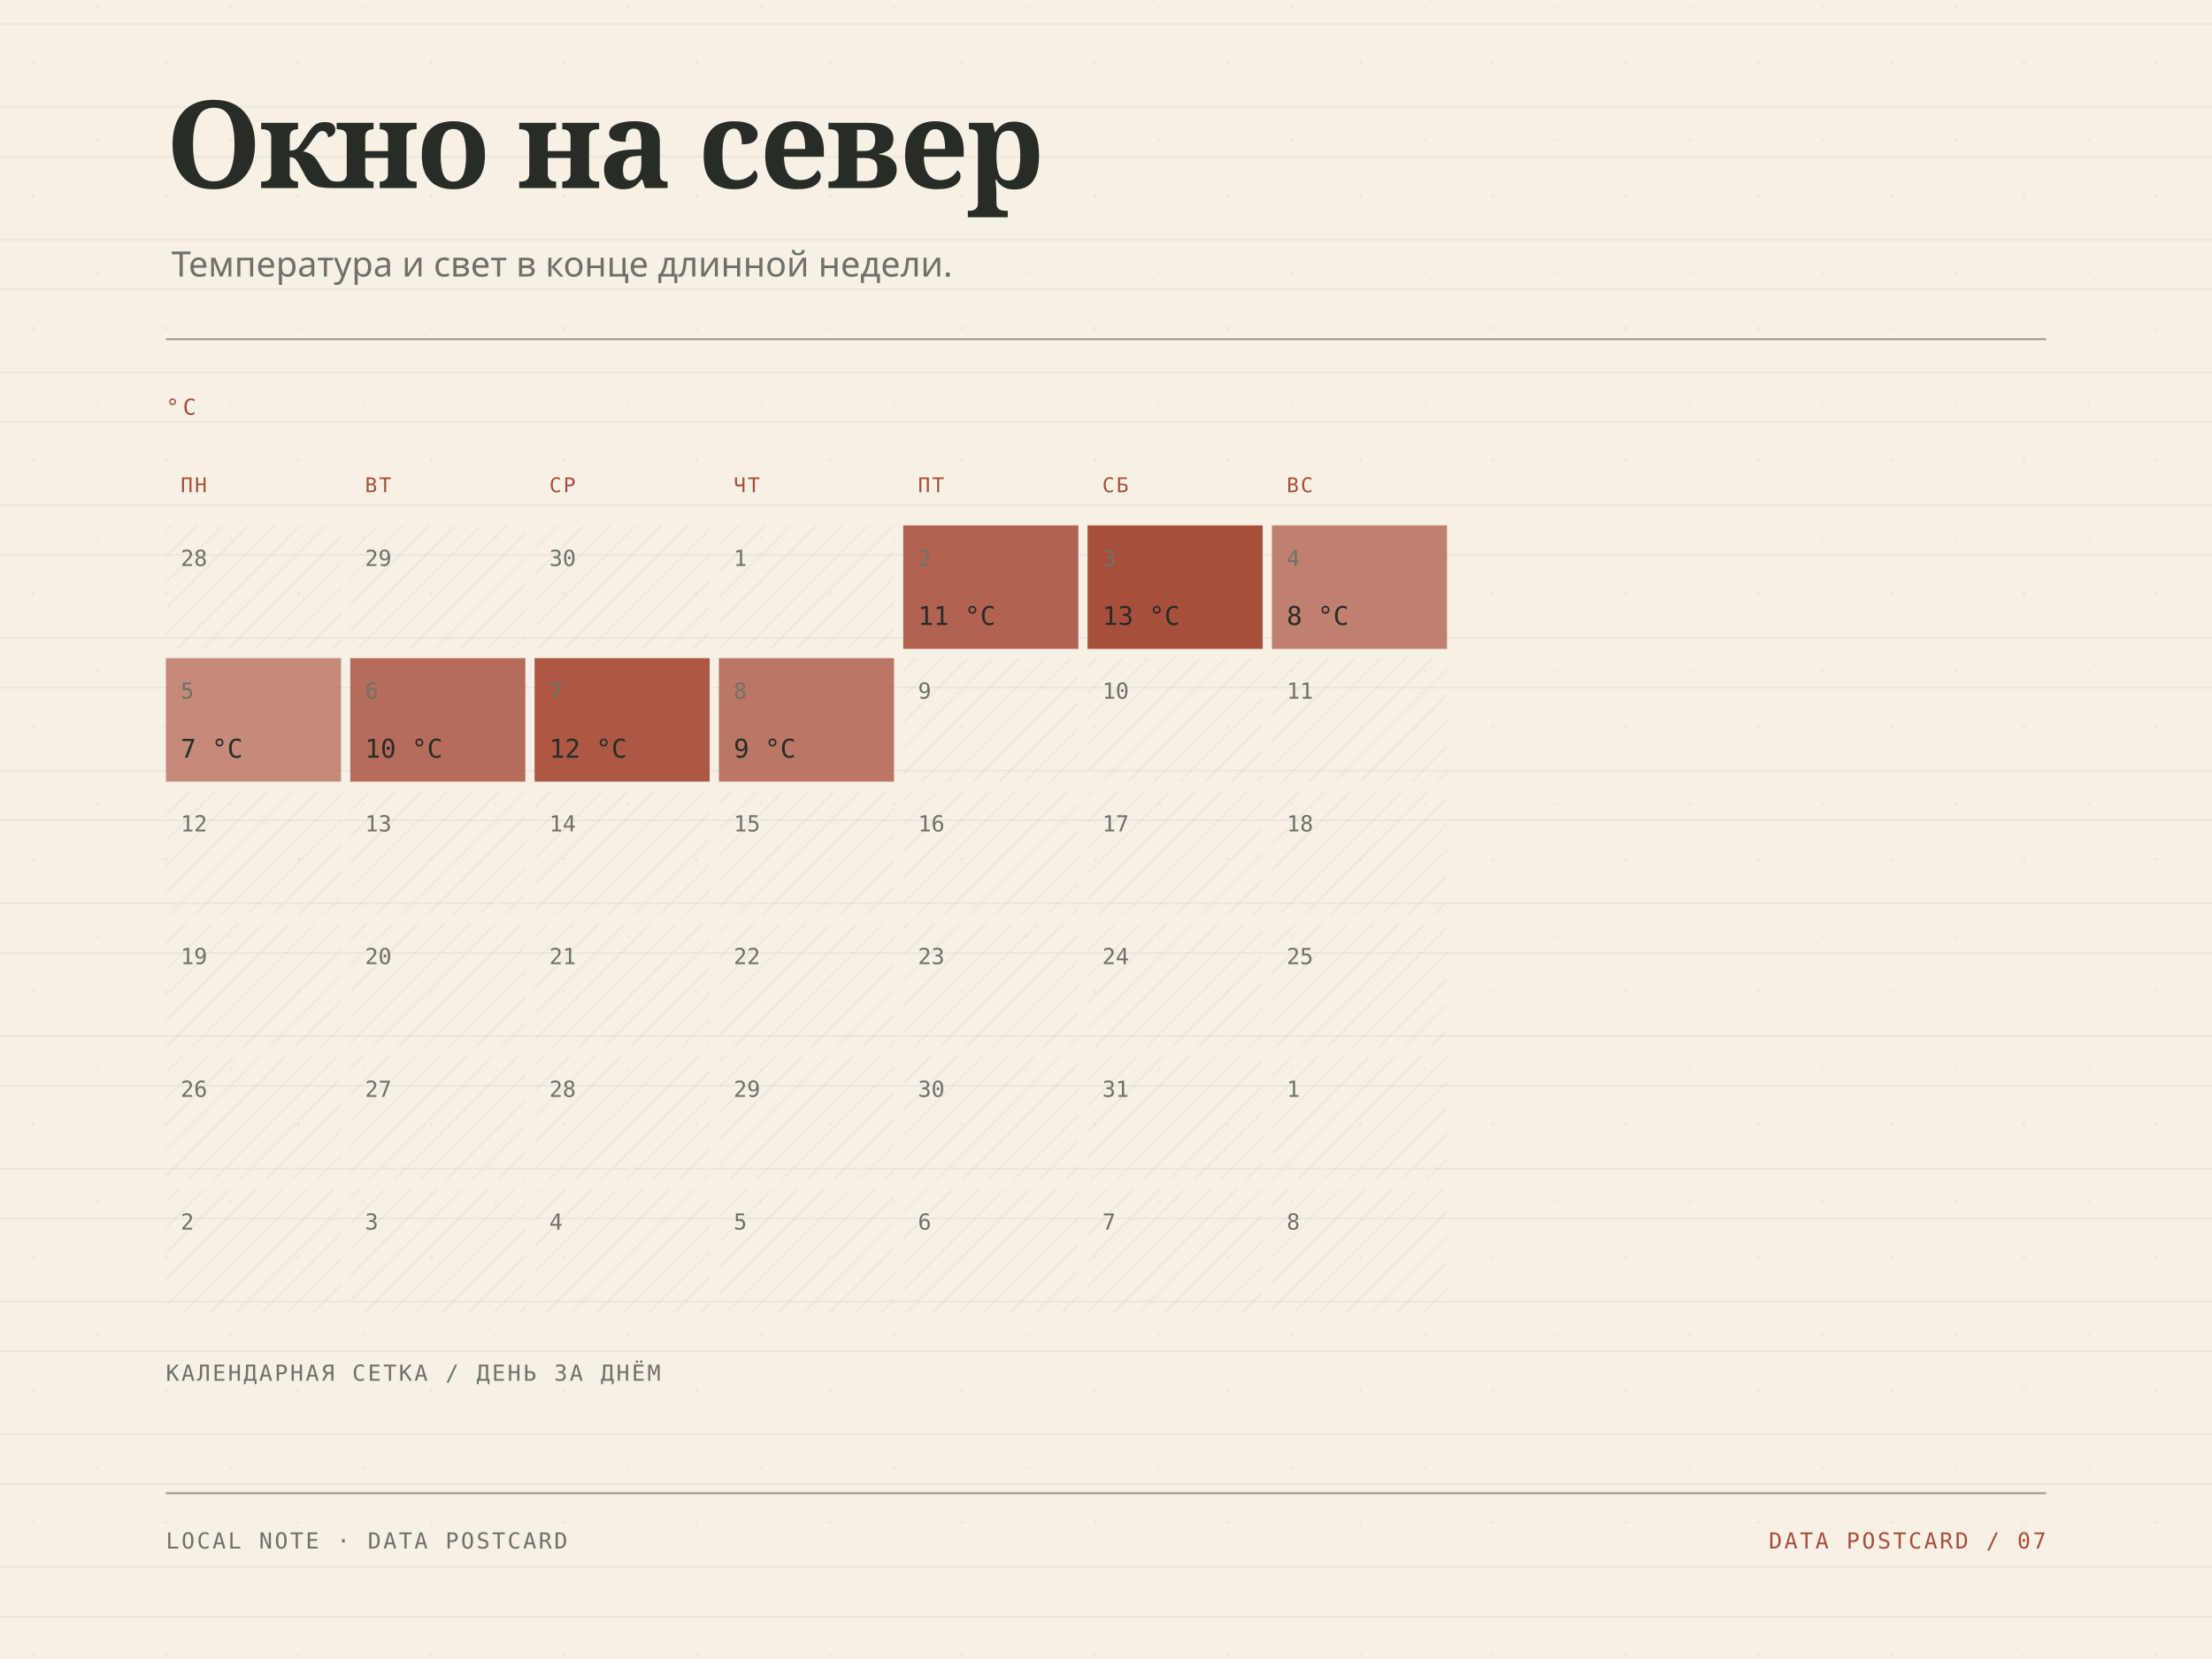
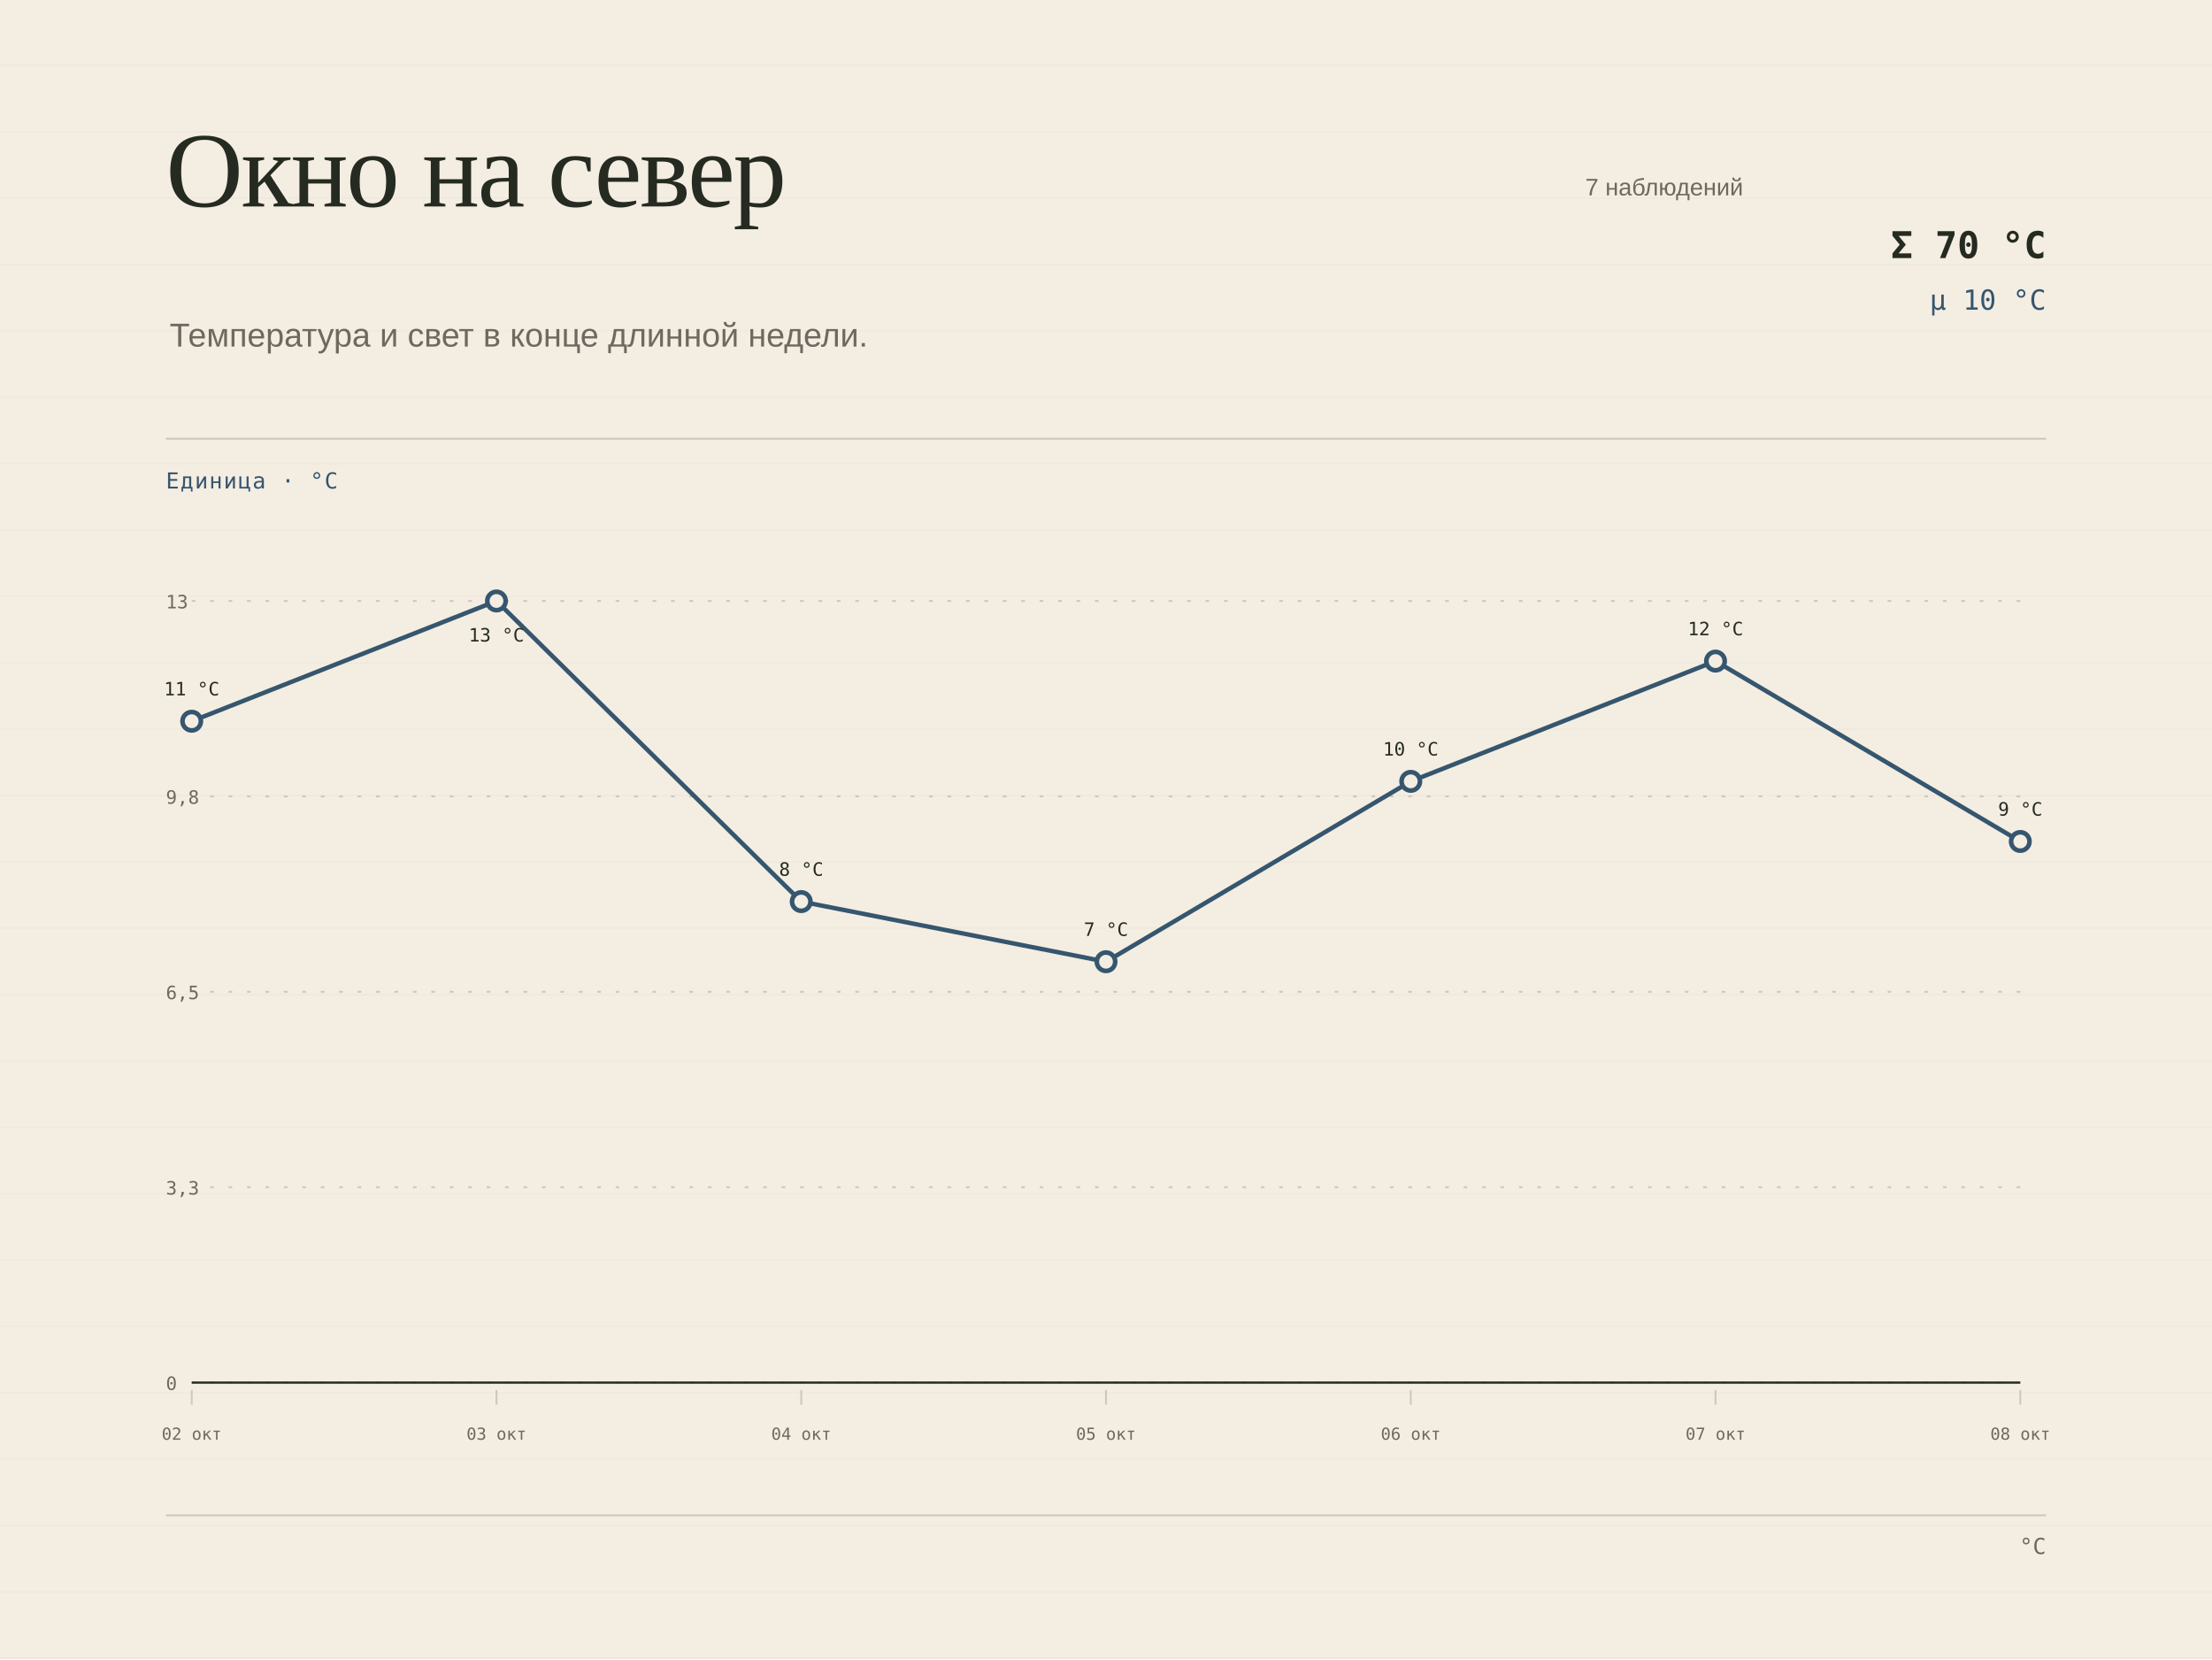
<svg xmlns="http://www.w3.org/2000/svg" width="1200" height="900" viewBox="0 0 1200 900" role="img" aria-labelledby="scene-title scene-desc">
  <defs>
-     <pattern id="dots" width="18" height="18" patternUnits="userSpaceOnUse">
-       <circle cx="2" cy="2" r="1.2" fill="#a84f3c" opacity=".28" />
+     <pattern id="missing-hatch" width="10" height="10" patternUnits="userSpaceOnUse">
+       <path d="M-2 2L2 -2M0 10L10 0M8 12L12 8" stroke="#35566e" stroke-width="1" opacity=".45" />
    </pattern>
-     <pattern id="hatch" width="14" height="14" patternUnits="userSpaceOnUse">
-       <path d="M-3 3L3 -3M0 14L14 0M11 17L17 11" stroke="#a84f3c" stroke-width="1" opacity=".35" />
-     </pattern>
-     <pattern id="paper-grain" width="72" height="72" patternUnits="userSpaceOnUse">
-       <path d="M0 13H72M0 58H72" stroke="#282c27" stroke-opacity=".045" />
-       <circle cx="18" cy="34" r=".9" fill="#282c27" fill-opacity=".05" />
-       <circle cx="53" cy="4" r=".8" fill="#282c27" fill-opacity=".04" />
+     <pattern id="paper-lines" width="36" height="36" patternUnits="userSpaceOnUse">
+       <path d="M0 35.5H36" stroke="#252b21" stroke-width=".6" opacity=".035" />
    </pattern>
  </defs>
-   <rect width="1200" height="900" fill="#f6f0e5" />
-   <rect width="1200" height="900" fill="url(#paper-grain)" />
-   <text x="90" y="102" fill="#282c27" font-size="66" font-family="Georgia, serif" font-weight="600" letter-spacing="-1.4">Окно на север</text>
-   <text x="93" y="150" fill="#6f7169" font-size="19" font-family="Trebuchet MS, sans-serif">Температура и свет в конце длинной недели.</text>
-   <line x1="90" y1="184" x2="1110" y2="184" stroke="#9a978b" stroke-width="1" />
-   <text x="90" y="225" fill="#a84f3c" font-size="12" font-family="Menlo, monospace" letter-spacing="2">°C</text>
-   <text x="98" y="267" fill="#a84f3c" font-size="11" font-family="Menlo, monospace" letter-spacing="1">ПН</text>
-   <text x="198" y="267" fill="#a84f3c" font-size="11" font-family="Menlo, monospace" letter-spacing="1">ВТ</text>
-   <text x="298" y="267" fill="#a84f3c" font-size="11" font-family="Menlo, monospace" letter-spacing="1">СР</text>
-   <text x="398" y="267" fill="#a84f3c" font-size="11" font-family="Menlo, monospace" letter-spacing="1">ЧТ</text>
-   <text x="498" y="267" fill="#a84f3c" font-size="11" font-family="Menlo, monospace" letter-spacing="1">ПТ</text>
-   <text x="598" y="267" fill="#a84f3c" font-size="11" font-family="Menlo, monospace" letter-spacing="1">СБ</text>
-   <text x="698" y="267" fill="#a84f3c" font-size="11" font-family="Menlo, monospace" letter-spacing="1">ВС</text>
-   <rect x="90" y="285" width="95" height="67" fill="url(#hatch)" opacity=".16" />
-   <text x="98" y="307" fill="#6f7169" font-size="12" font-family="Menlo, monospace">28</text>
-   <rect x="190" y="285" width="95" height="67" fill="url(#hatch)" opacity=".16" />
-   <text x="198" y="307" fill="#6f7169" font-size="12" font-family="Menlo, monospace">29</text>
-   <rect x="290" y="285" width="95" height="67" fill="url(#hatch)" opacity=".16" />
-   <text x="298" y="307" fill="#6f7169" font-size="12" font-family="Menlo, monospace">30</text>
-   <rect x="390" y="285" width="95" height="67" fill="url(#hatch)" opacity=".16" />
-   <text x="398" y="307" fill="#6f7169" font-size="12" font-family="Menlo, monospace">1</text>
-   <rect x="490" y="285" width="95" height="67" fill="#a84f3c" opacity="0.877" />
-   <text x="498" y="307" fill="#6f7169" font-size="12" font-family="Menlo, monospace">2</text>
-   <text x="498" y="339" fill="#282c27" font-size="14" font-family="Menlo, monospace">11 °C</text>
-   <rect x="590" y="285" width="95" height="67" fill="#a84f3c" opacity="1" />
-   <text x="598" y="307" fill="#6f7169" font-size="12" font-family="Menlo, monospace">3</text>
-   <text x="598" y="339" fill="#282c27" font-size="14" font-family="Menlo, monospace">13 °C</text>
-   <rect x="690" y="285" width="95" height="67" fill="#a84f3c" opacity="0.692" />
-   <text x="698" y="307" fill="#6f7169" font-size="12" font-family="Menlo, monospace">4</text>
-   <text x="698" y="339" fill="#282c27" font-size="14" font-family="Menlo, monospace">8 °C</text>
-   <rect x="90" y="357" width="95" height="67" fill="#a84f3c" opacity="0.631" />
-   <text x="98" y="379" fill="#6f7169" font-size="12" font-family="Menlo, monospace">5</text>
-   <text x="98" y="411" fill="#282c27" font-size="14" font-family="Menlo, monospace">7 °C</text>
-   <rect x="190" y="357" width="95" height="67" fill="#a84f3c" opacity="0.815" />
-   <text x="198" y="379" fill="#6f7169" font-size="12" font-family="Menlo, monospace">6</text>
-   <text x="198" y="411" fill="#282c27" font-size="14" font-family="Menlo, monospace">10 °C</text>
-   <rect x="290" y="357" width="95" height="67" fill="#a84f3c" opacity="0.938" />
-   <text x="298" y="379" fill="#6f7169" font-size="12" font-family="Menlo, monospace">7</text>
-   <text x="298" y="411" fill="#282c27" font-size="14" font-family="Menlo, monospace">12 °C</text>
-   <rect x="390" y="357" width="95" height="67" fill="#a84f3c" opacity="0.754" />
-   <text x="398" y="379" fill="#6f7169" font-size="12" font-family="Menlo, monospace">8</text>
-   <text x="398" y="411" fill="#282c27" font-size="14" font-family="Menlo, monospace">9 °C</text>
-   <rect x="490" y="357" width="95" height="67" fill="url(#hatch)" opacity=".16" />
-   <text x="498" y="379" fill="#6f7169" font-size="12" font-family="Menlo, monospace">9</text>
-   <rect x="590" y="357" width="95" height="67" fill="url(#hatch)" opacity=".16" />
-   <text x="598" y="379" fill="#6f7169" font-size="12" font-family="Menlo, monospace">10</text>
-   <rect x="690" y="357" width="95" height="67" fill="url(#hatch)" opacity=".16" />
-   <text x="698" y="379" fill="#6f7169" font-size="12" font-family="Menlo, monospace">11</text>
-   <rect x="90" y="429" width="95" height="67" fill="url(#hatch)" opacity=".16" />
-   <text x="98" y="451" fill="#6f7169" font-size="12" font-family="Menlo, monospace">12</text>
-   <rect x="190" y="429" width="95" height="67" fill="url(#hatch)" opacity=".16" />
-   <text x="198" y="451" fill="#6f7169" font-size="12" font-family="Menlo, monospace">13</text>
-   <rect x="290" y="429" width="95" height="67" fill="url(#hatch)" opacity=".16" />
-   <text x="298" y="451" fill="#6f7169" font-size="12" font-family="Menlo, monospace">14</text>
-   <rect x="390" y="429" width="95" height="67" fill="url(#hatch)" opacity=".16" />
-   <text x="398" y="451" fill="#6f7169" font-size="12" font-family="Menlo, monospace">15</text>
-   <rect x="490" y="429" width="95" height="67" fill="url(#hatch)" opacity=".16" />
-   <text x="498" y="451" fill="#6f7169" font-size="12" font-family="Menlo, monospace">16</text>
-   <rect x="590" y="429" width="95" height="67" fill="url(#hatch)" opacity=".16" />
-   <text x="598" y="451" fill="#6f7169" font-size="12" font-family="Menlo, monospace">17</text>
-   <rect x="690" y="429" width="95" height="67" fill="url(#hatch)" opacity=".16" />
-   <text x="698" y="451" fill="#6f7169" font-size="12" font-family="Menlo, monospace">18</text>
-   <rect x="90" y="501" width="95" height="67" fill="url(#hatch)" opacity=".16" />
-   <text x="98" y="523" fill="#6f7169" font-size="12" font-family="Menlo, monospace">19</text>
-   <rect x="190" y="501" width="95" height="67" fill="url(#hatch)" opacity=".16" />
-   <text x="198" y="523" fill="#6f7169" font-size="12" font-family="Menlo, monospace">20</text>
-   <rect x="290" y="501" width="95" height="67" fill="url(#hatch)" opacity=".16" />
-   <text x="298" y="523" fill="#6f7169" font-size="12" font-family="Menlo, monospace">21</text>
-   <rect x="390" y="501" width="95" height="67" fill="url(#hatch)" opacity=".16" />
-   <text x="398" y="523" fill="#6f7169" font-size="12" font-family="Menlo, monospace">22</text>
-   <rect x="490" y="501" width="95" height="67" fill="url(#hatch)" opacity=".16" />
-   <text x="498" y="523" fill="#6f7169" font-size="12" font-family="Menlo, monospace">23</text>
-   <rect x="590" y="501" width="95" height="67" fill="url(#hatch)" opacity=".16" />
-   <text x="598" y="523" fill="#6f7169" font-size="12" font-family="Menlo, monospace">24</text>
-   <rect x="690" y="501" width="95" height="67" fill="url(#hatch)" opacity=".16" />
-   <text x="698" y="523" fill="#6f7169" font-size="12" font-family="Menlo, monospace">25</text>
-   <rect x="90" y="573" width="95" height="67" fill="url(#hatch)" opacity=".16" />
-   <text x="98" y="595" fill="#6f7169" font-size="12" font-family="Menlo, monospace">26</text>
-   <rect x="190" y="573" width="95" height="67" fill="url(#hatch)" opacity=".16" />
-   <text x="198" y="595" fill="#6f7169" font-size="12" font-family="Menlo, monospace">27</text>
-   <rect x="290" y="573" width="95" height="67" fill="url(#hatch)" opacity=".16" />
-   <text x="298" y="595" fill="#6f7169" font-size="12" font-family="Menlo, monospace">28</text>
-   <rect x="390" y="573" width="95" height="67" fill="url(#hatch)" opacity=".16" />
-   <text x="398" y="595" fill="#6f7169" font-size="12" font-family="Menlo, monospace">29</text>
-   <rect x="490" y="573" width="95" height="67" fill="url(#hatch)" opacity=".16" />
-   <text x="498" y="595" fill="#6f7169" font-size="12" font-family="Menlo, monospace">30</text>
-   <rect x="590" y="573" width="95" height="67" fill="url(#hatch)" opacity=".16" />
-   <text x="598" y="595" fill="#6f7169" font-size="12" font-family="Menlo, monospace">31</text>
-   <rect x="690" y="573" width="95" height="67" fill="url(#hatch)" opacity=".16" />
-   <text x="698" y="595" fill="#6f7169" font-size="12" font-family="Menlo, monospace">1</text>
-   <rect x="90" y="645" width="95" height="67" fill="url(#hatch)" opacity=".16" />
-   <text x="98" y="667" fill="#6f7169" font-size="12" font-family="Menlo, monospace">2</text>
-   <rect x="190" y="645" width="95" height="67" fill="url(#hatch)" opacity=".16" />
-   <text x="198" y="667" fill="#6f7169" font-size="12" font-family="Menlo, monospace">3</text>
-   <rect x="290" y="645" width="95" height="67" fill="url(#hatch)" opacity=".16" />
-   <text x="298" y="667" fill="#6f7169" font-size="12" font-family="Menlo, monospace">4</text>
-   <rect x="390" y="645" width="95" height="67" fill="url(#hatch)" opacity=".16" />
-   <text x="398" y="667" fill="#6f7169" font-size="12" font-family="Menlo, monospace">5</text>
-   <rect x="490" y="645" width="95" height="67" fill="url(#hatch)" opacity=".16" />
-   <text x="498" y="667" fill="#6f7169" font-size="12" font-family="Menlo, monospace">6</text>
-   <rect x="590" y="645" width="95" height="67" fill="url(#hatch)" opacity=".16" />
-   <text x="598" y="667" fill="#6f7169" font-size="12" font-family="Menlo, monospace">7</text>
-   <rect x="690" y="645" width="95" height="67" fill="url(#hatch)" opacity=".16" />
-   <text x="698" y="667" fill="#6f7169" font-size="12" font-family="Menlo, monospace">8</text>
-   <text x="90" y="749" fill="#6f7169" font-size="12" font-family="Menlo, monospace" letter-spacing="1.2">КАЛЕНДАРНАЯ СЕТКА / ДЕНЬ ЗА ДНЁМ</text>
-   <line x1="90" y1="810" x2="1110" y2="810" stroke="#9a978b" />
-   <text x="90" y="840" fill="#6f7169" font-size="12" font-family="Menlo, monospace" letter-spacing="1.2">LOCAL NOTE · DATA POSTCARD</text>
-   <text x="1110" y="840" fill="#a84f3c" text-anchor="end" font-size="12" font-family="Menlo, monospace" letter-spacing="1.2">DATA POSTCARD / 07</text>
+   <style>
+   .literata { font-family: 'Literata', Georgia, 'Times New Roman', serif; }
+   .golos { font-family: 'Golos Text', 'Trebuchet MS', Arial, sans-serif; }
+   .mono { font-family: 'Golos Text', 'IBM Plex Mono', Menlo, monospace; font-variant-numeric: tabular-nums; }
+ </style>
+   <rect width="1200" height="900" fill="#f4ede2" />
+   <rect width="1200" height="900" fill="url(#paper-lines)" />
+   <text x="90" y="112" class="literata" fill="#252b21" font-size="58" font-weight="500" letter-spacing="-1.1">
+     <tspan x="90" dy="0">Окно на север</tspan>
+   </text>
+   <text x="92" y="188" class="golos" fill="#6d695f" font-size="18" font-weight="400">
+     <tspan x="92" dy="0">Температура и свет в конце длинной недели.</tspan>
+   </text>
+   <text x="860" y="106" class="golos" fill="#6d695f" font-size="13" text-anchor="start">7 наблюдений</text>
+   <text x="1110" y="140" class="mono" fill="#252b21" font-size="20" font-weight="600" text-anchor="end">Σ 70 °C</text>
+   <text x="1110" y="168" class="mono" fill="#35566e" font-size="15" text-anchor="end">μ 10 °C</text>
+   <line x1="90" y1="238" x2="1110" y2="238" stroke="#d0c7b9" stroke-width="1" />
+   <text x="90" y="265" class="mono" fill="#35566e" font-size="12" letter-spacing=".6">Единица · °C</text>
+   <g aria-label="timeline">
+     <line x1="104" y1="750" x2="1096" y2="750" stroke="#d0c7b9" stroke-width="1" stroke-dasharray="2 8" />
+     <text x="90" y="754" class="mono" fill="#6d695f" font-size="10">0</text>
+     <line x1="104" y1="644" x2="1096" y2="644" stroke="#d0c7b9" stroke-width="1" stroke-dasharray="2 8" />
+     <text x="90" y="648" class="mono" fill="#6d695f" font-size="10">3,3</text>
+     <line x1="104" y1="538" x2="1096" y2="538" stroke="#d0c7b9" stroke-width="1" stroke-dasharray="2 8" />
+     <text x="90" y="542" class="mono" fill="#6d695f" font-size="10">6,5</text>
+     <line x1="104" y1="432" x2="1096" y2="432" stroke="#d0c7b9" stroke-width="1" stroke-dasharray="2 8" />
+     <text x="90" y="436" class="mono" fill="#6d695f" font-size="10">9,8</text>
+     <line x1="104" y1="326" x2="1096" y2="326" stroke="#d0c7b9" stroke-width="1" stroke-dasharray="2 8" />
+     <text x="90" y="330" class="mono" fill="#6d695f" font-size="10">13</text>
+     <line x1="104" y1="750" x2="1096" y2="750" stroke="#252b21" stroke-width="1.2" />
+     <path d="M 104 391.231 L 269.333 326 L 434.667 489.077 L 600 521.692 L 765.333 423.846 L 930.667 358.615 L 1096 456.462" fill="none" stroke="#35566e" stroke-width="2.4" stroke-linecap="round" stroke-linejoin="round" />
+     <circle cx="104" cy="391.231" r="5" fill="#f4ede2" stroke="#35566e" stroke-width="2.5" />
+     <text x="104" y="377.231" class="mono" fill="#252b21" font-size="10" text-anchor="middle">11 °C</text>
+     <line x1="104" y1="754" x2="104" y2="762" stroke="#d0c7b9" stroke-width="1" />
+     <text x="104" y="781" class="mono" fill="#6d695f" font-size="9" text-anchor="middle">02 окт</text>
+     <circle cx="269.333" cy="326" r="5" fill="#f4ede2" stroke="#35566e" stroke-width="2.5" />
+     <text x="269.333" y="348" class="mono" fill="#252b21" font-size="10" text-anchor="middle">13 °C</text>
+     <line x1="269.333" y1="754" x2="269.333" y2="762" stroke="#d0c7b9" stroke-width="1" />
+     <text x="269.333" y="781" class="mono" fill="#6d695f" font-size="9" text-anchor="middle">03 окт</text>
+     <circle cx="434.667" cy="489.077" r="5" fill="#f4ede2" stroke="#35566e" stroke-width="2.5" />
+     <text x="434.667" y="475.077" class="mono" fill="#252b21" font-size="10" text-anchor="middle">8 °C</text>
+     <line x1="434.667" y1="754" x2="434.667" y2="762" stroke="#d0c7b9" stroke-width="1" />
+     <text x="434.667" y="781" class="mono" fill="#6d695f" font-size="9" text-anchor="middle">04 окт</text>
+     <circle cx="600" cy="521.692" r="5" fill="#f4ede2" stroke="#35566e" stroke-width="2.5" />
+     <text x="600" y="507.692" class="mono" fill="#252b21" font-size="10" text-anchor="middle">7 °C</text>
+     <line x1="600" y1="754" x2="600" y2="762" stroke="#d0c7b9" stroke-width="1" />
+     <text x="600" y="781" class="mono" fill="#6d695f" font-size="9" text-anchor="middle">05 окт</text>
+     <circle cx="765.333" cy="423.846" r="5" fill="#f4ede2" stroke="#35566e" stroke-width="2.5" />
+     <text x="765.333" y="409.846" class="mono" fill="#252b21" font-size="10" text-anchor="middle">10 °C</text>
+     <line x1="765.333" y1="754" x2="765.333" y2="762" stroke="#d0c7b9" stroke-width="1" />
+     <text x="765.333" y="781" class="mono" fill="#6d695f" font-size="9" text-anchor="middle">06 окт</text>
+     <circle cx="930.667" cy="358.615" r="5" fill="#f4ede2" stroke="#35566e" stroke-width="2.5" />
+     <text x="930.667" y="344.615" class="mono" fill="#252b21" font-size="10" text-anchor="middle">12 °C</text>
+     <line x1="930.667" y1="754" x2="930.667" y2="762" stroke="#d0c7b9" stroke-width="1" />
+     <text x="930.667" y="781" class="mono" fill="#6d695f" font-size="9" text-anchor="middle">07 окт</text>
+     <circle cx="1096" cy="456.462" r="5" fill="#f4ede2" stroke="#35566e" stroke-width="2.5" />
+     <text x="1096" y="442.462" class="mono" fill="#252b21" font-size="10" text-anchor="middle">9 °C</text>
+     <line x1="1096" y1="754" x2="1096" y2="762" stroke="#d0c7b9" stroke-width="1" />
+     <text x="1096" y="781" class="mono" fill="#6d695f" font-size="9" text-anchor="middle">08 окт</text>
+   </g>
+   <line x1="90" y1="822" x2="1110" y2="822" stroke="#d0c7b9" stroke-width="1" />
+   <text x="1110" y="843" class="mono" fill="#6d695f" font-size="12" text-anchor="end">°C</text>
</svg>
